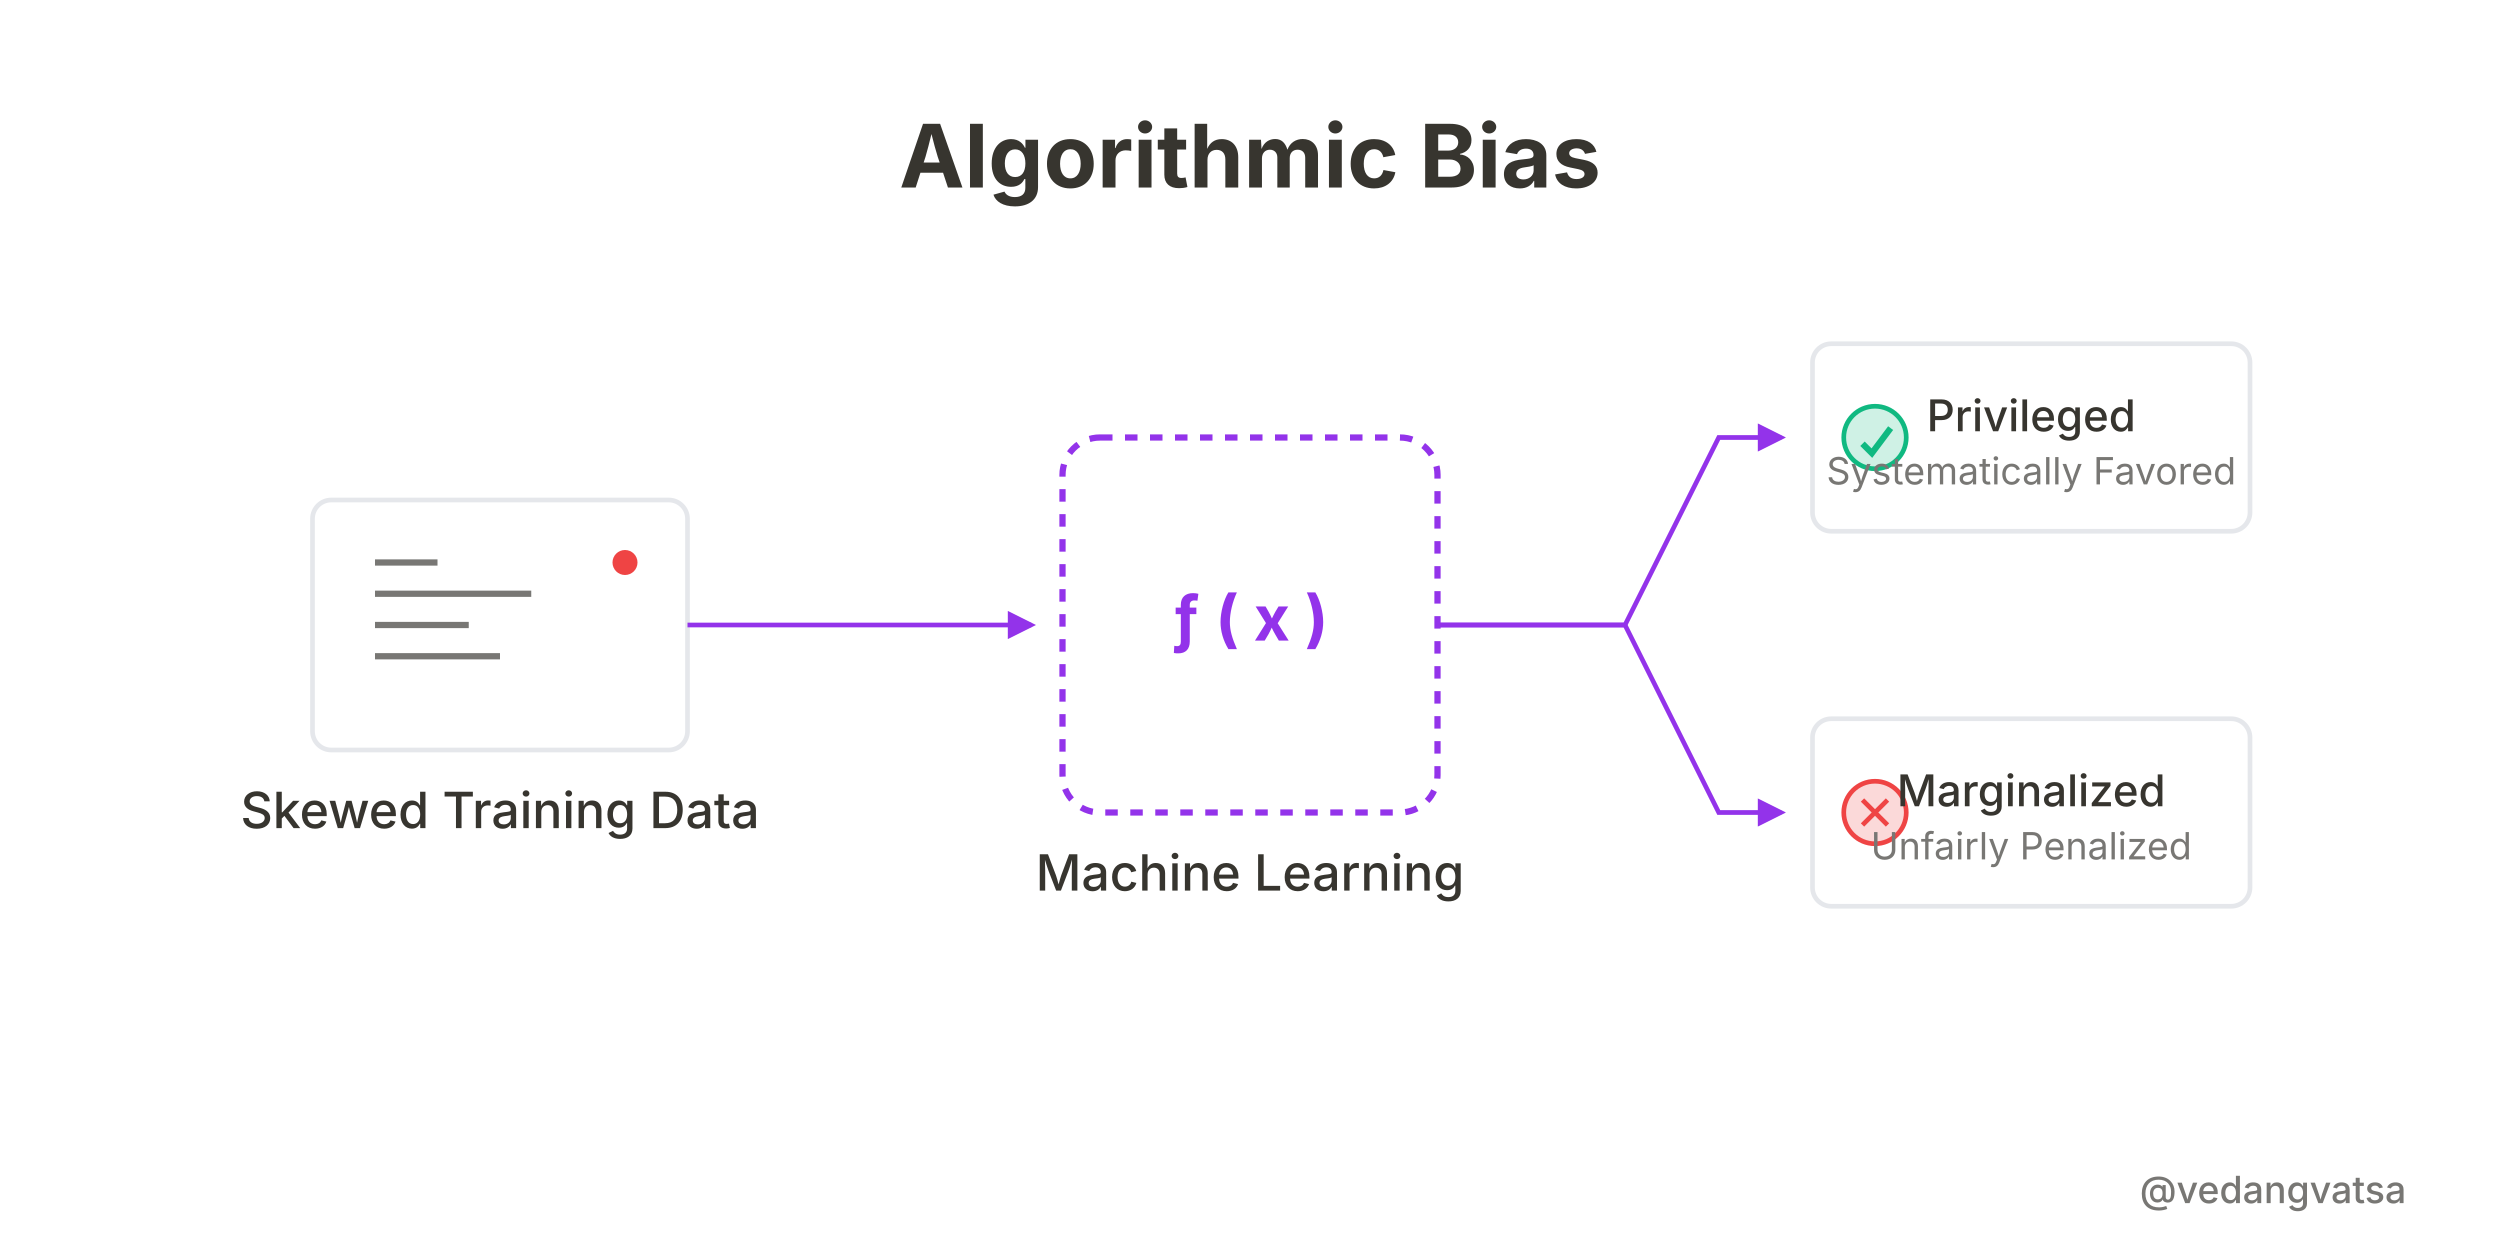
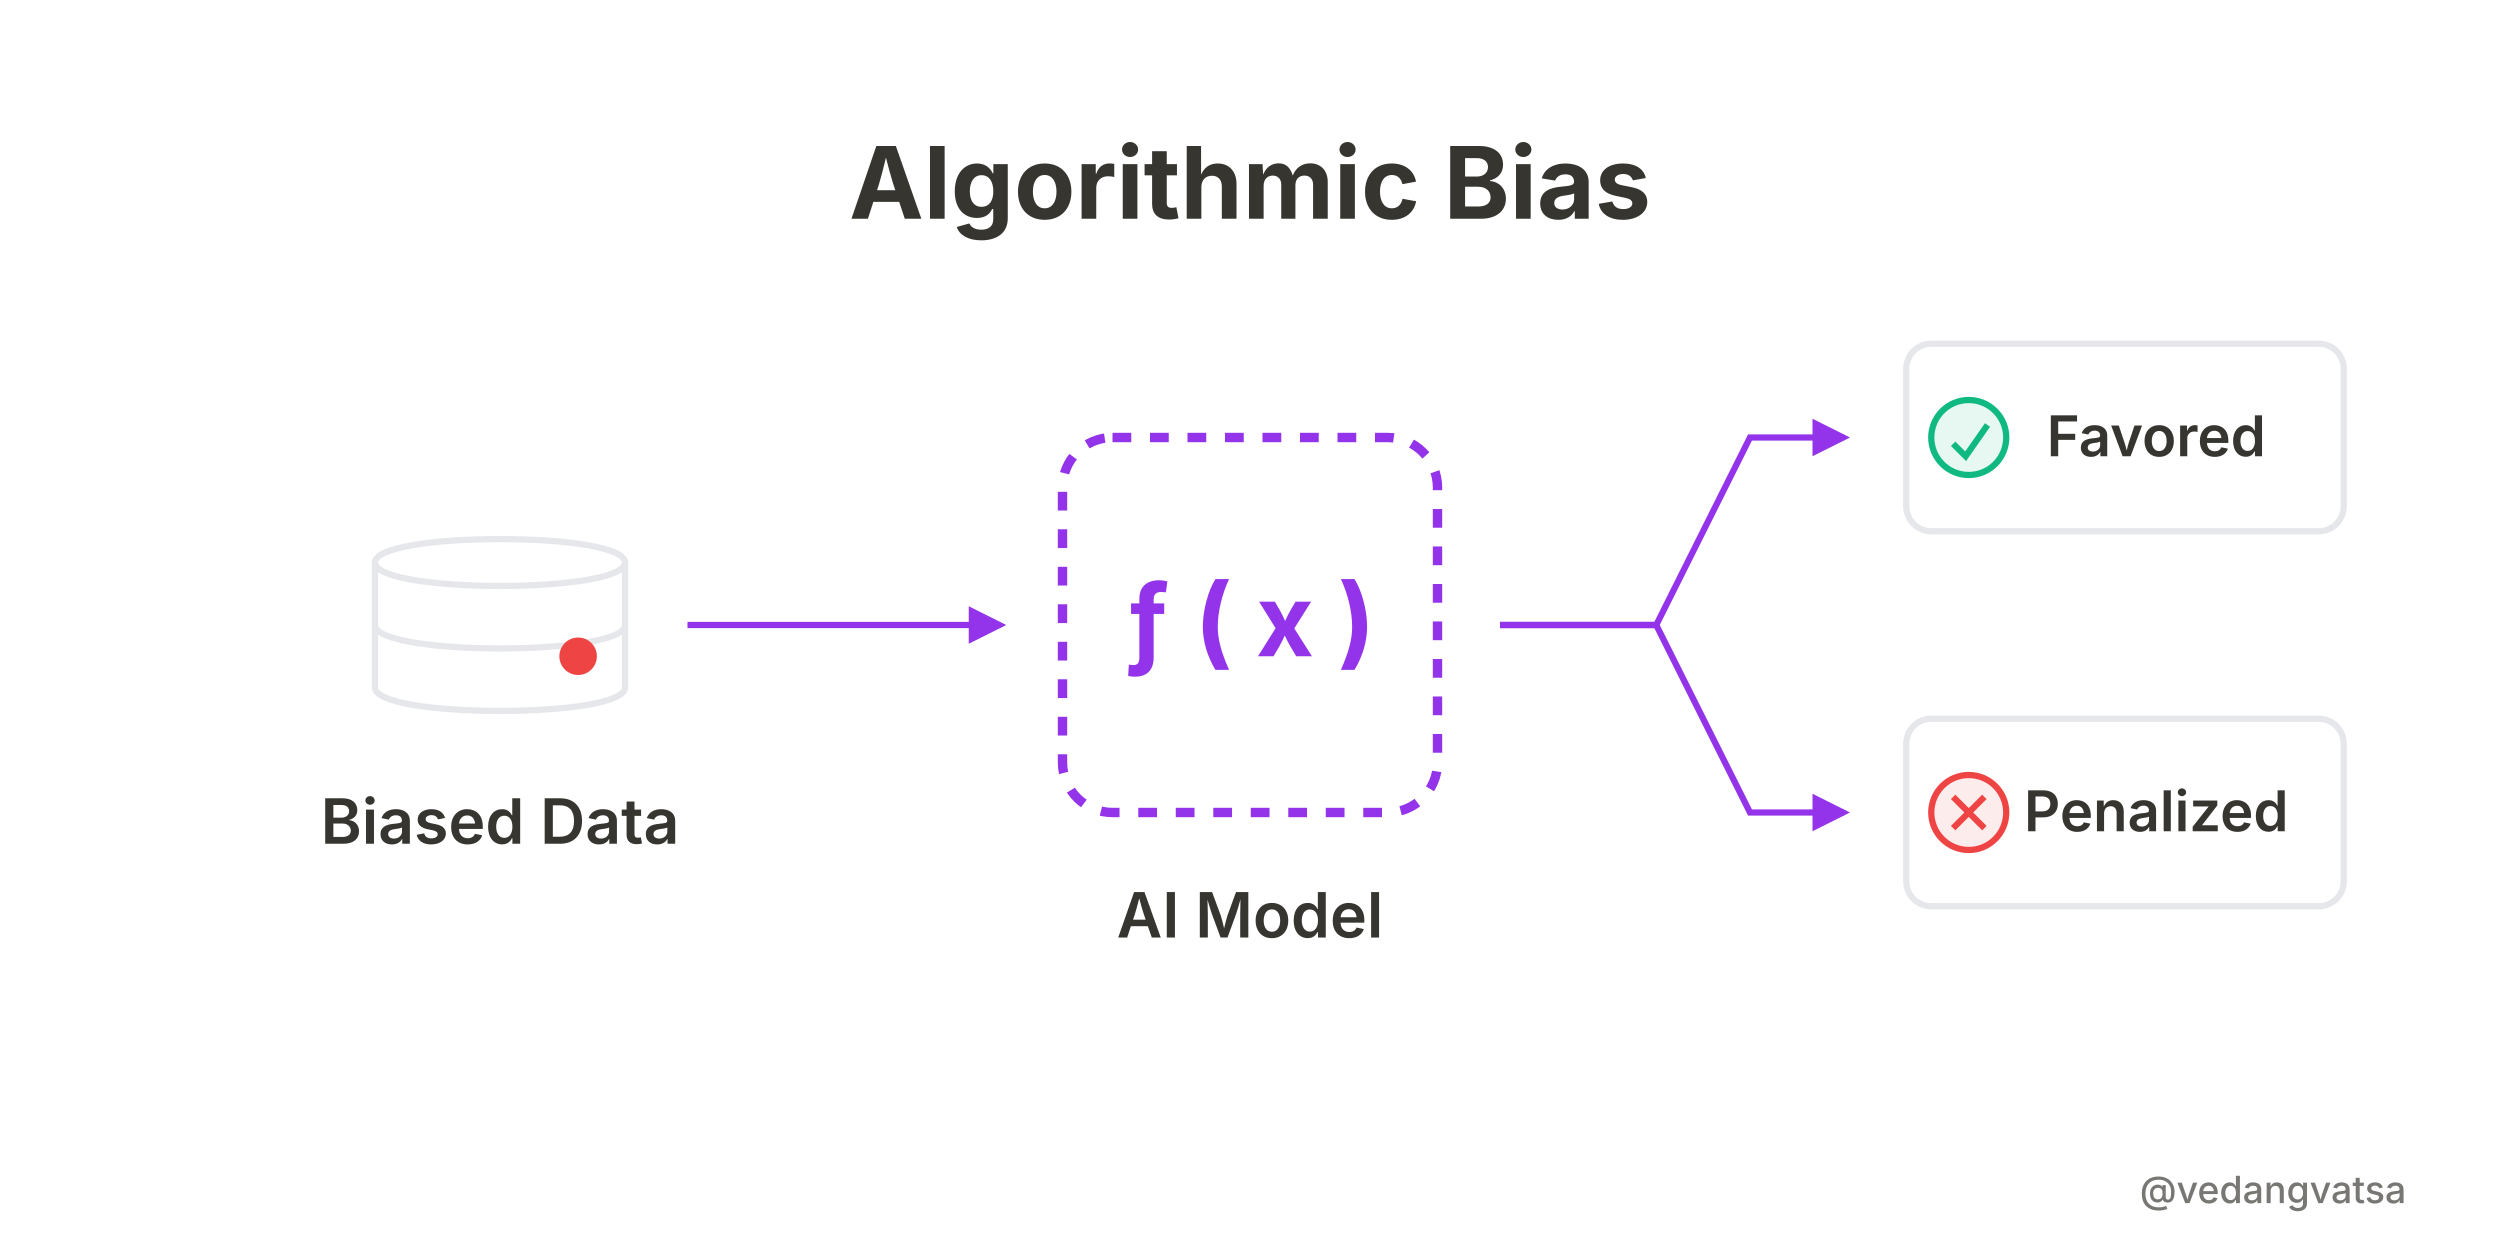
<svg xmlns="http://www.w3.org/2000/svg" viewBox="0 0 800 400" width="800" height="400" style="background-color:#ffffff">
  <defs>
    <marker id="arrow" markerWidth="6" markerHeight="6" refX="5" refY="3" orient="auto">
      <path d="M 0 0 L 6 3 L 0 6 z" fill="#9333ea" />
    </marker>
  </defs>
  <rect width="800" height="400" fill="#ffffff" />
  <g>
-     <rect x="100" y="160" width="120" height="80" rx="6" fill="#ffffff" stroke="#e5e7eb" stroke-width="1.5" />
-     <path d="M 120 180 L 140 180 M 120 190 L 170 190 M 120 200 L 150 200 M 120 210 L 160 210" stroke="#787774" stroke-width="2" />
-     <circle cx="200" cy="180" r="4" fill="#ef4444" />
-     <text x="160" y="265" font-family="'Inter',sans-serif" font-weight="500" font-size="16" fill="#37352f" text-anchor="middle">Skewed Training Data</text>
-     <line x1="220" y1="200" x2="330" y2="200" stroke="#9333ea" stroke-width="1.5" marker-end="url(#arrow)" />
-     <rect x="340" y="140" width="120" height="120" rx="12" fill="#ffffff" stroke="#9333ea" stroke-width="2" stroke-dasharray="4 4" />
-     <text x="400" y="205" font-family="'Inter',sans-serif" font-weight="700" font-size="20" fill="#9333ea" text-anchor="middle">ƒ ( x )</text>
-     <text x="400" y="285" font-family="'Inter',sans-serif" font-weight="500" font-size="16" fill="#37352f" text-anchor="middle">Machine Learning</text>
-     <path d="M 460 200 L 520 200 L 550 140 L 570 140" fill="none" stroke="#9333ea" stroke-width="1.5" marker-end="url(#arrow)" />
-     <path d="M 460 200 L 520 200 L 550 260 L 570 260" fill="none" stroke="#9333ea" stroke-width="1.5" marker-end="url(#arrow)" />
-     <rect x="580" y="110" width="140" height="60" rx="6" fill="#ffffff" stroke="#e5e7eb" stroke-width="1.5" />
-     <circle cx="600" cy="140" r="10" fill="#10b981" fill-opacity="0.2" stroke="#10b981" stroke-width="1.5" />
-     <path d="M 596 142 L 599 145 L 605 137" fill="none" stroke="#10b981" stroke-width="2" />
-     <text x="650" y="138" font-family="'Inter',sans-serif" font-weight="500" font-size="14" fill="#37352f" text-anchor="middle">Privileged</text>
-     <text x="650" y="155" font-family="'Inter',sans-serif" font-weight="400" font-size="12" fill="#787774" text-anchor="middle">Systematically Favored</text>
-     <rect x="580" y="230" width="140" height="60" rx="6" fill="#ffffff" stroke="#e5e7eb" stroke-width="1.5" />
-     <circle cx="600" cy="260" r="10" fill="#ef4444" fill-opacity="0.2" stroke="#ef4444" stroke-width="1.5" />
-     <path d="M 596 256 L 604 264 M 604 256 L 596 264" fill="none" stroke="#ef4444" stroke-width="1.5" />
-     <text x="650" y="258" font-family="'Inter',sans-serif" font-weight="500" font-size="14" fill="#37352f" text-anchor="middle">Marginalized</text>
-     <text x="650" y="275" font-family="'Inter',sans-serif" font-weight="400" font-size="12" fill="#787774" text-anchor="middle">Unfairly Penalized</text>
-     <text x="400" y="60" font-family="'Inter',sans-serif" font-weight="700" font-size="28" fill="#37352f" text-anchor="middle">Algorithmic Bias</text>
+     <text x="400" y="70" font-family="'Inter',sans-serif" font-weight="700" font-size="32" fill="#37352f" text-anchor="middle">Algorithmic Bias</text>
+     <path d="M 120 180 C 120 170, 200 170, 200 180 C 200 190, 120 190, 120 180 Z" fill="none" stroke="#e5e7eb" stroke-width="2" />
+     <path d="M 120 180 L 120 220 C 120 230, 200 230, 200 220 L 200 180" fill="none" stroke="#e5e7eb" stroke-width="2" />
+     <path d="M 120 200 C 120 210, 200 210, 200 200" fill="none" stroke="#e5e7eb" stroke-width="2" />
+     <circle cx="185" cy="210" r="6" fill="#ef4444" />
+     <text x="160" y="270" font-family="'Inter',sans-serif" font-weight="600" font-size="20" fill="#37352f" text-anchor="middle">Biased Data</text>
+     <line x1="220" y1="200" x2="320" y2="200" stroke="#9333ea" stroke-width="2" marker-end="url(#arrow)" />
+     <rect x="340" y="140" width="120" height="120" rx="16" fill="#ffffff" stroke="#9333ea" stroke-width="3" stroke-dasharray="6 6" />
+     <text x="400" y="210" font-family="'Inter',sans-serif" font-weight="700" font-size="32" fill="#9333ea" text-anchor="middle">ƒ ( x )</text>
+     <text x="400" y="300" font-family="'Inter',sans-serif" font-weight="600" font-size="20" fill="#37352f" text-anchor="middle">AI Model</text>
+     <path d="M 480 200 L 530 200 L 560 140 L 590 140" fill="none" stroke="#9333ea" stroke-width="2" marker-end="url(#arrow)" />
+     <path d="M 480 200 L 530 200 L 560 260 L 590 260" fill="none" stroke="#9333ea" stroke-width="2" marker-end="url(#arrow)" />
+     <rect x="610" y="110" width="140" height="60" rx="8" fill="#ffffff" stroke="#e5e7eb" stroke-width="2" />
+     <circle cx="630" cy="140" r="12" fill="#10b981" fill-opacity="0.1" stroke="#10b981" stroke-width="2" />
+     <path d="M 625 142 L 629 146 L 636 136" fill="none" stroke="#10b981" stroke-width="2" />
+     <text x="690" y="146" font-family="'Inter',sans-serif" font-weight="600" font-size="18" fill="#37352f" text-anchor="middle">Favored</text>
+     <rect x="610" y="230" width="140" height="60" rx="8" fill="#ffffff" stroke="#e5e7eb" stroke-width="2" />
+     <circle cx="630" cy="260" r="12" fill="#ef4444" fill-opacity="0.1" stroke="#ef4444" stroke-width="2" />
+     <path d="M 625 255 L 635 265 M 635 255 L 625 265" fill="none" stroke="#ef4444" stroke-width="2" />
+     <text x="690" y="266" font-family="'Inter',sans-serif" font-weight="600" font-size="18" fill="#37352f" text-anchor="middle">Penalized</text>
  </g>
  <rect x="0" y="360" width="800" height="40" fill="#ffffff" opacity="0.9" />
  <text x="770" y="385" font-family="'Inter',sans-serif" font-weight="500" font-size="12" fill="#787774" text-anchor="end">@vedangvatsa</text>
</svg>
